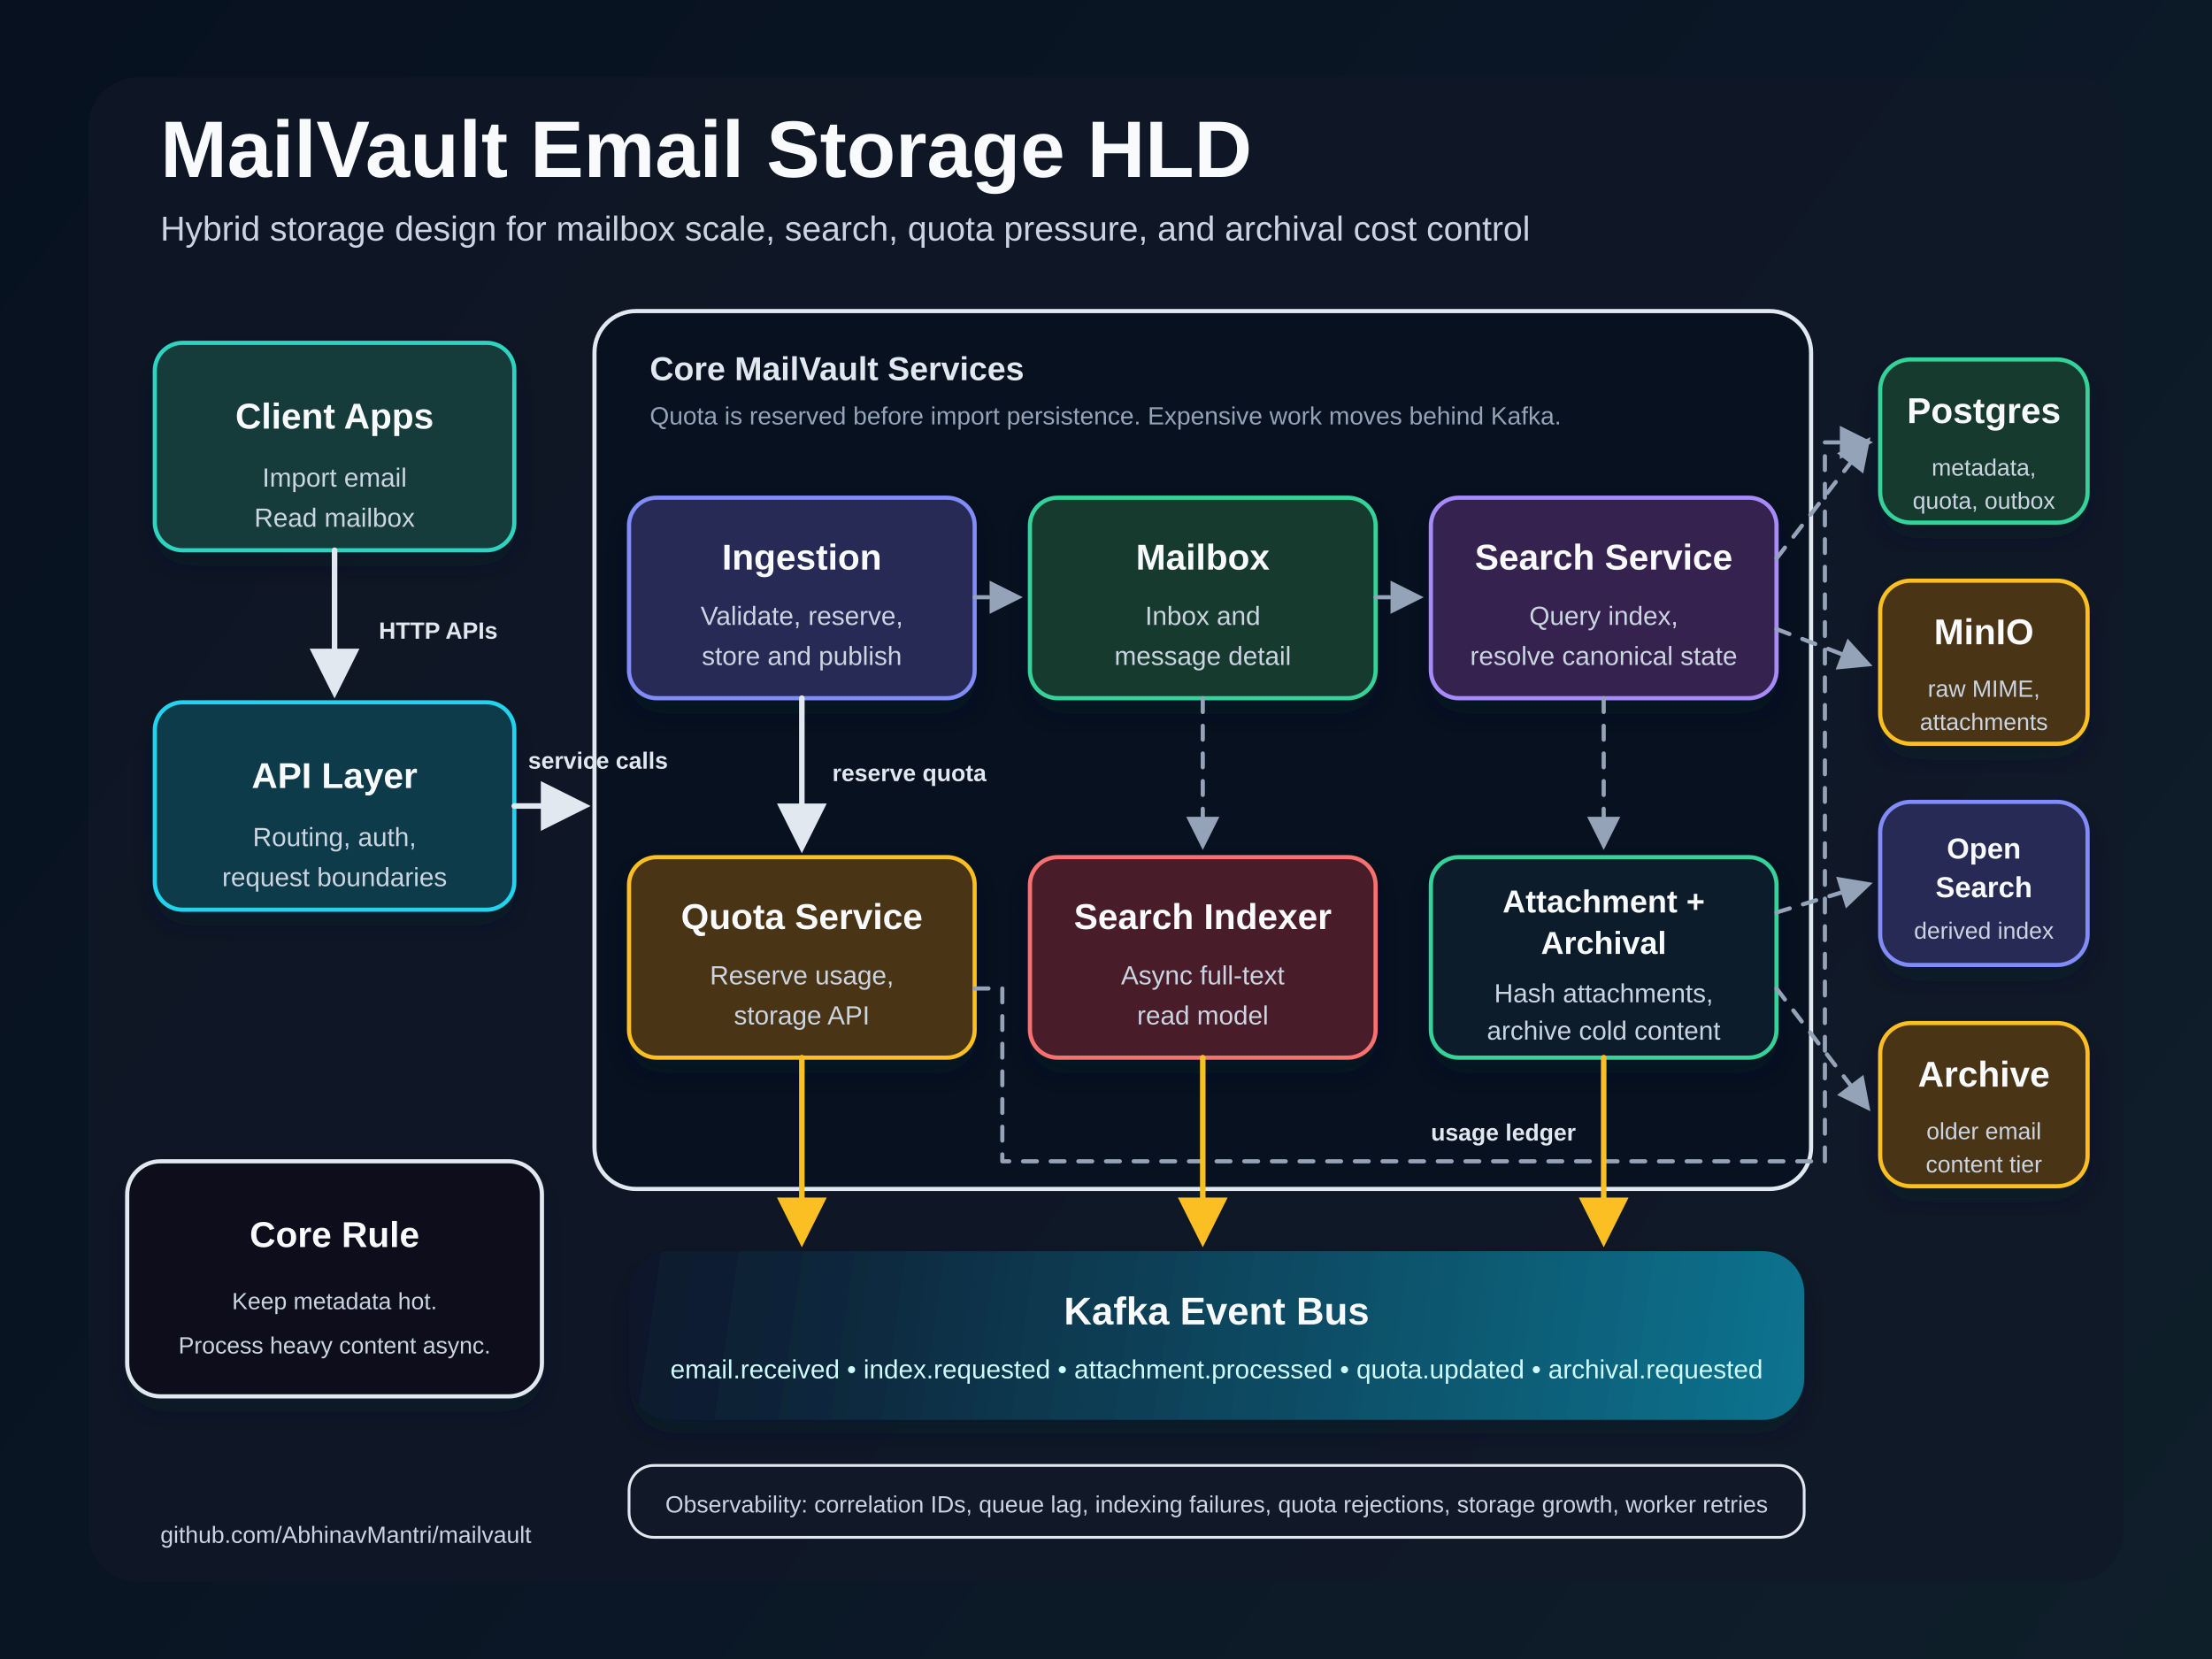
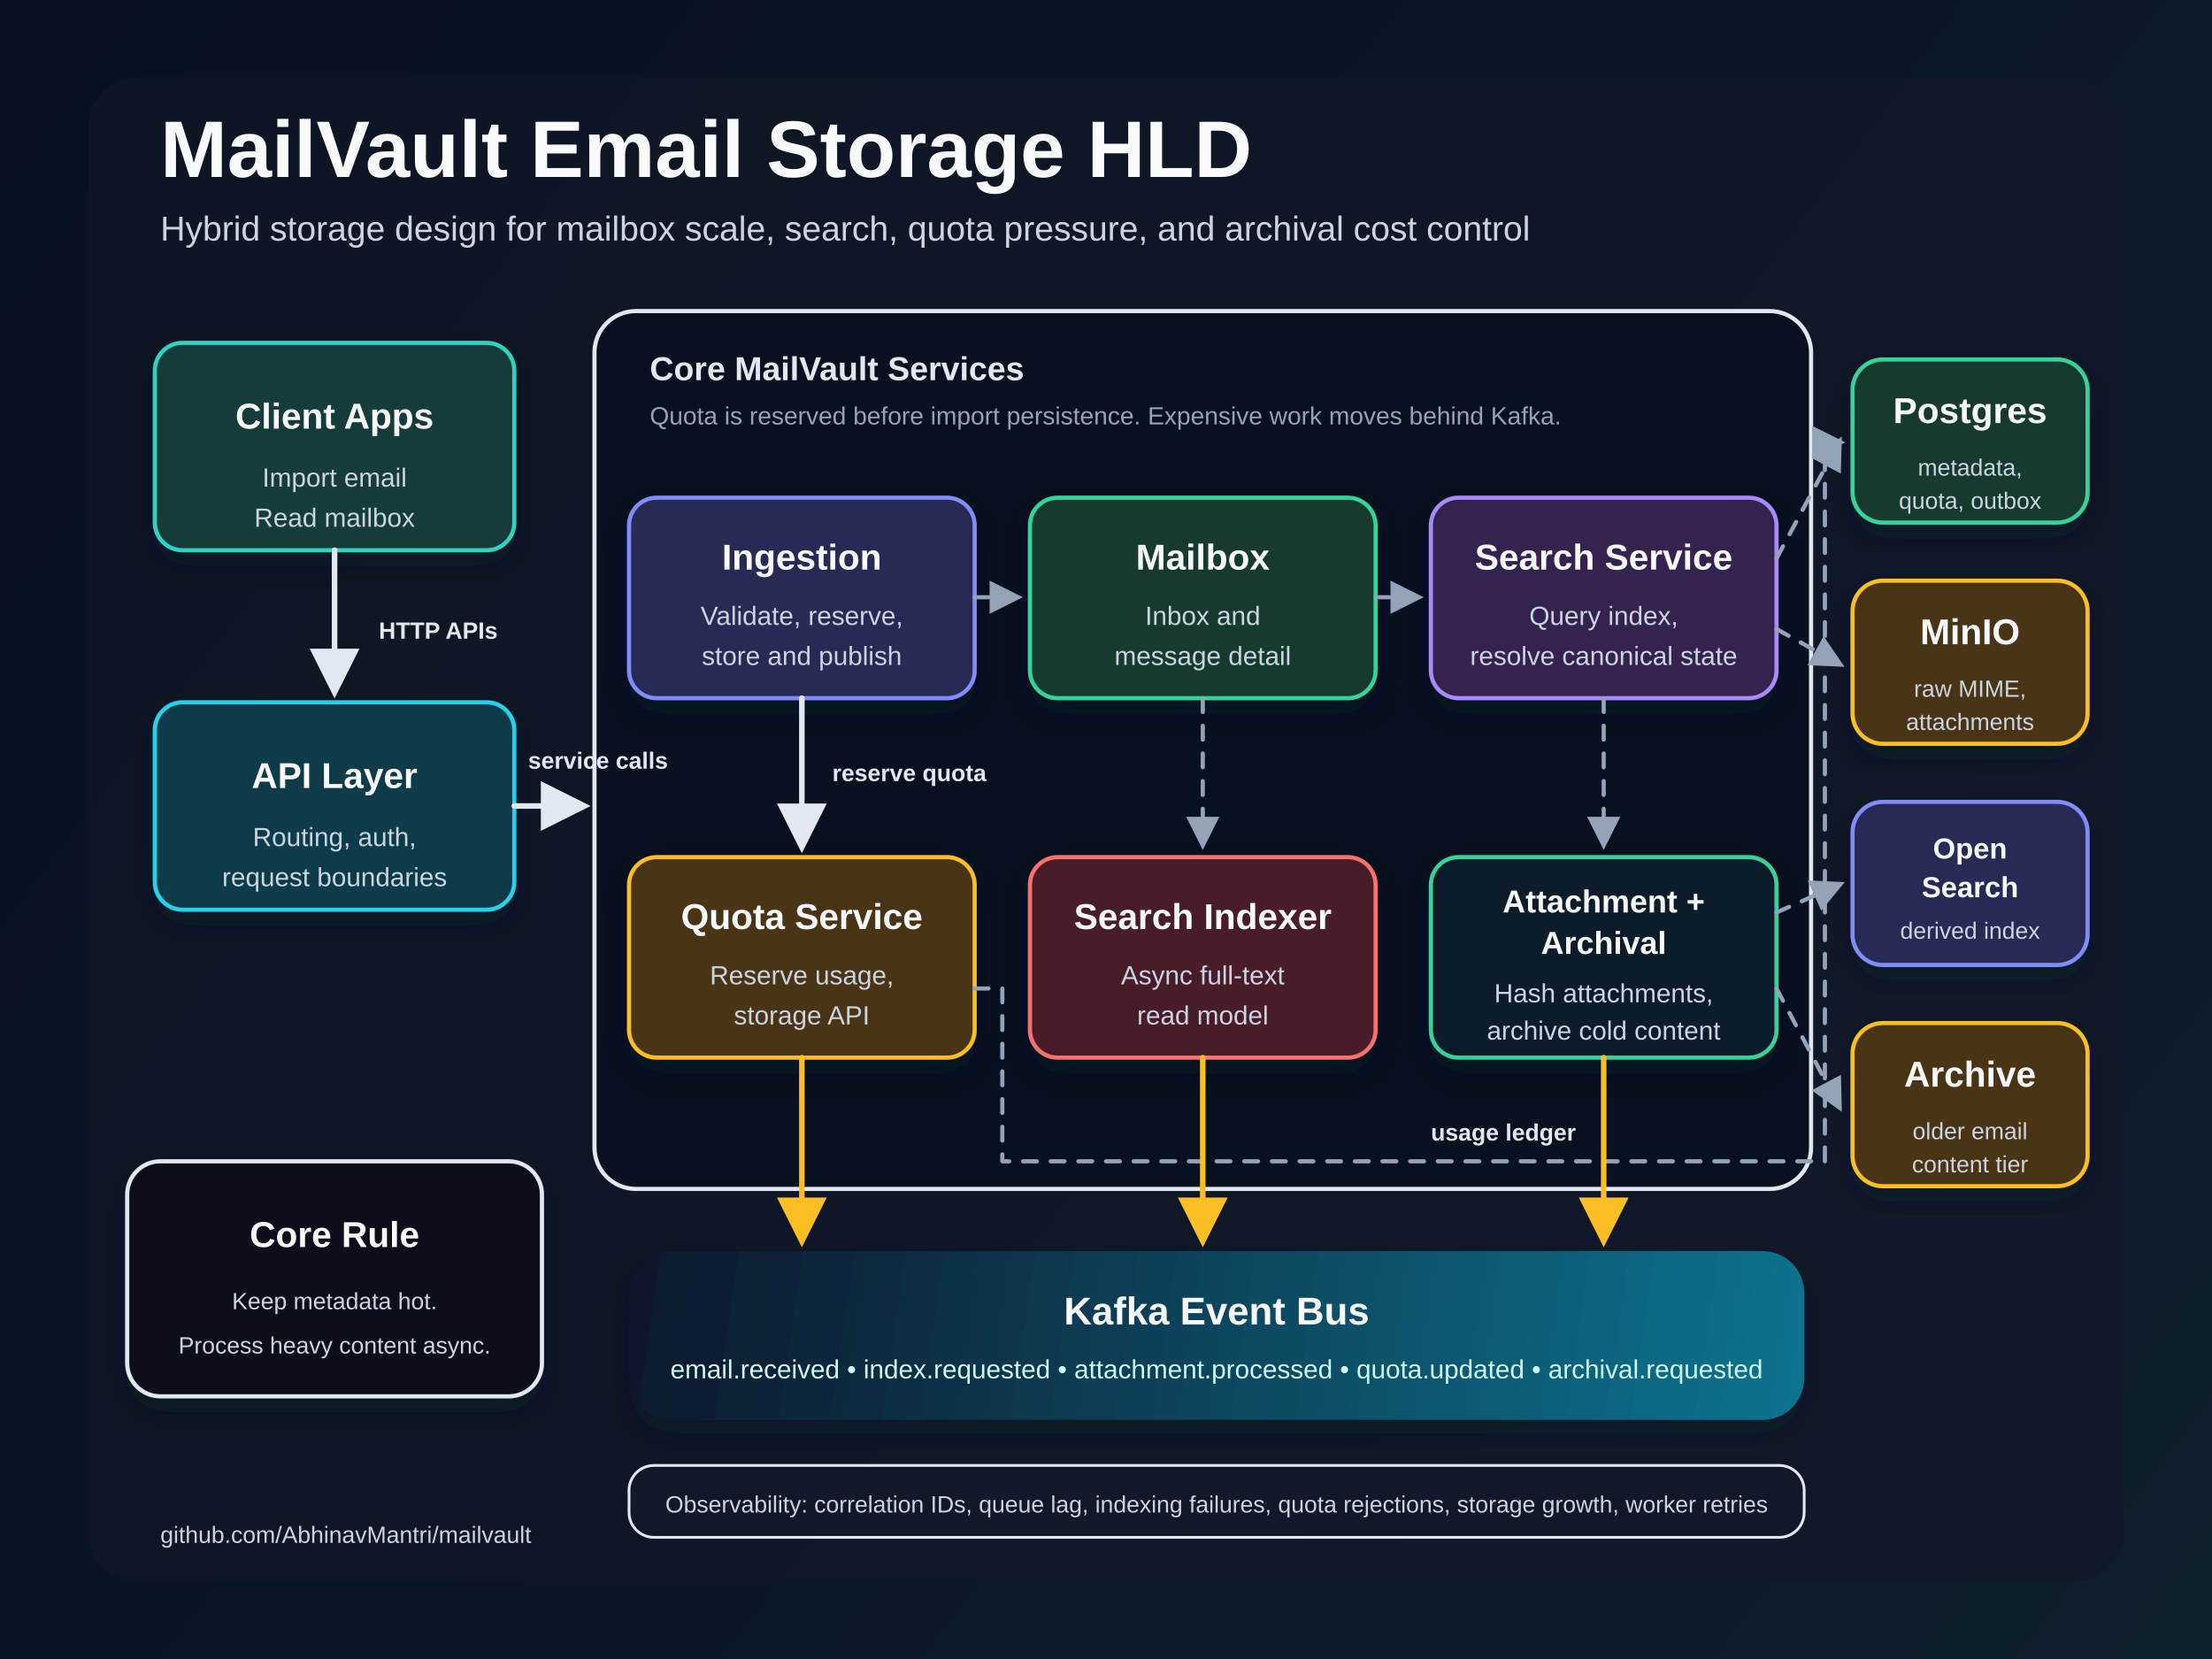
<svg xmlns="http://www.w3.org/2000/svg" width="1600" height="1200" viewBox="0 0 1600 1200" fill="none" role="img" aria-labelledby="title desc">
  <defs>
    <style>
      .title { font: 700 58px Arial, Helvetica, sans-serif; fill: #F8FAFC; }
      .subtitle { font: 400 25px Arial, Helvetica, sans-serif; fill: #CBD5E1; }
      .group-title { font: 700 24px Arial, Helvetica, sans-serif; fill: #E2E8F0; }
      .group-note { font: 400 18px Arial, Helvetica, sans-serif; fill: #94A3B8; }
      .box-title { font: 700 26px Arial, Helvetica, sans-serif; fill: #F8FAFC; }
      .box-title-small { font: 700 23px Arial, Helvetica, sans-serif; fill: #F8FAFC; }
      .box-title-xs { font: 700 21px Arial, Helvetica, sans-serif; fill: #F8FAFC; }
      .box-body { font: 400 19px Arial, Helvetica, sans-serif; fill: #CBD5E1; }
      .callout-body { font: 400 17px Arial, Helvetica, sans-serif; fill: #CBD5E1; }
      .small { font: 400 17px Arial, Helvetica, sans-serif; fill: #CBD5E1; }
      .label { font: 700 17px Arial, Helvetica, sans-serif; fill: #E2E8F0; }
      .white-title { font: 700 28px Arial, Helvetica, sans-serif; fill: #F8FAFC; }
      .white-small { font: 400 19px Arial, Helvetica, sans-serif; fill: #CFFAFE; }
      .arrow { stroke: #E2E8F0; stroke-width: 4; stroke-linecap: round; stroke-linejoin: round; }
      .soft-arrow { stroke: #94A3B8; stroke-width: 3; stroke-linecap: round; stroke-linejoin: round; stroke-dasharray: 10 10; }
      .event-arrow { stroke: #FBBF24; stroke-width: 4; stroke-linecap: round; stroke-linejoin: round; }
      .box { stroke-width: 3; rx: 20; }
    </style>
    <marker id="arrow" viewBox="0 0 10 10" refX="8" refY="5" markerWidth="9" markerHeight="9" orient="auto">
      <path d="M0 0 L10 5 L0 10 z" fill="#E2E8F0" />
    </marker>
    <marker id="softArrow" viewBox="0 0 10 10" refX="8" refY="5" markerWidth="8" markerHeight="8" orient="auto">
      <path d="M0 0 L10 5 L0 10 z" fill="#94A3B8" />
    </marker>
    <marker id="eventArrow" viewBox="0 0 10 10" refX="8" refY="5" markerWidth="9" markerHeight="9" orient="auto">
      <path d="M0 0 L10 5 L0 10 z" fill="#FBBF24" />
    </marker>
    <linearGradient id="pageBg" x1="0" y1="0" x2="1600" y2="1200" gradientUnits="userSpaceOnUse">
      <stop stop-color="#07111F" />
      <stop offset="0.54" stop-color="#0B1726" />
      <stop offset="1" stop-color="#0F1F2A" />
    </linearGradient>
    <linearGradient id="kafkaBg" x1="455" y1="905" x2="1305" y2="1028" gradientUnits="userSpaceOnUse">
      <stop stop-color="#0f172a" />
      <stop offset="1" stop-color="#0E7490" />
    </linearGradient>
    <filter id="shadow" x="-10%" y="-12%" width="120%" height="130%">
      <feDropShadow dx="0" dy="10" stdDeviation="10" flood-color="#0f172a" flood-opacity="0.35" />
    </filter>
  </defs>
  <rect width="1600" height="1200" fill="url(#pageBg)" />
  <rect x="64" y="56" width="1472" height="1088" rx="36" fill="#111827" fill-opacity="0.72" />
  <text x="116" y="128" class="title">MailVault Email Storage HLD</text>
  <text x="116" y="174" class="subtitle">Hybrid storage design for mailbox scale, search, quota pressure, and archival cost control</text>
  <rect x="112" y="248" width="260" height="150" class="box" fill="#123B3A" stroke="#2DD4BF" filter="url(#shadow)" />
  <text x="242" y="310" text-anchor="middle" class="box-title">Client Apps</text>
  <text x="242" y="352" text-anchor="middle" class="box-body">Import email</text>
  <text x="242" y="381" text-anchor="middle" class="box-body">Read mailbox</text>
  <path class="arrow" d="M242 398 L242 498" marker-end="url(#arrow)" />
  <text x="274" y="462" class="label">HTTP APIs</text>
  <rect x="112" y="508" width="260" height="150" class="box" fill="#0E3A4A" stroke="#22D3EE" filter="url(#shadow)" />
  <text x="242" y="570" text-anchor="middle" class="box-title">API Layer</text>
  <text x="242" y="612" text-anchor="middle" class="box-body">Routing, auth,</text>
  <text x="242" y="641" text-anchor="middle" class="box-body">request boundaries</text>
  <rect x="430" y="225" width="880" height="635" rx="30" fill="#07111F" stroke="#E2E8F0" stroke-width="3" />
  <text x="470" y="275" class="group-title">Core MailVault Services</text>
  <text x="470" y="307" class="group-note">Quota is reserved before import persistence. Expensive work moves behind Kafka.</text>
  <path class="arrow" d="M372 583 L420 583" marker-end="url(#arrow)" />
  <text x="382" y="556" class="label">service calls</text>
  <rect x="455" y="360" width="250" height="145" class="box" fill="#252A55" stroke="#818CF8" filter="url(#shadow)" />
  <text x="580" y="412" text-anchor="middle" class="box-title">Ingestion</text>
  <text x="580" y="452" text-anchor="middle" class="box-body">Validate, reserve,</text>
  <text x="580" y="481" text-anchor="middle" class="box-body">store and publish</text>
  <rect x="745" y="360" width="250" height="145" class="box" fill="#173B2D" stroke="#34D399" filter="url(#shadow)" />
  <text x="870" y="412" text-anchor="middle" class="box-title">Mailbox</text>
  <text x="870" y="452" text-anchor="middle" class="box-body">Inbox and</text>
  <text x="870" y="481" text-anchor="middle" class="box-body">message detail</text>
  <rect x="1035" y="360" width="250" height="145" class="box" fill="#34224F" stroke="#A78BFA" filter="url(#shadow)" />
  <text x="1160" y="412" text-anchor="middle" class="box-title">Search Service</text>
  <text x="1160" y="452" text-anchor="middle" class="box-body">Query index,</text>
  <text x="1160" y="481" text-anchor="middle" class="box-body">resolve canonical state</text>
  <rect x="455" y="620" width="250" height="145" class="box" fill="#4A3415" stroke="#FBBF24" filter="url(#shadow)" />
  <text x="580" y="672" text-anchor="middle" class="box-title">Quota Service</text>
  <text x="580" y="712" text-anchor="middle" class="box-body">Reserve usage,</text>
  <text x="580" y="741" text-anchor="middle" class="box-body">storage API</text>
  <rect x="745" y="620" width="250" height="145" class="box" fill="#4A1F2A" stroke="#F87171" filter="url(#shadow)" />
  <text x="870" y="672" text-anchor="middle" class="box-title">Search Indexer</text>
  <text x="870" y="712" text-anchor="middle" class="box-body">Async full-text</text>
  <text x="870" y="741" text-anchor="middle" class="box-body">read model</text>
  <rect x="1035" y="620" width="250" height="145" class="box" fill="#0F1F2A" stroke="#34D399" filter="url(#shadow)" />
  <text x="1160" y="660" text-anchor="middle" class="box-title-small">Attachment +</text>
  <text x="1160" y="690" text-anchor="middle" class="box-title-small">Archival</text>
  <text x="1160" y="725" text-anchor="middle" class="box-body">Hash attachments,</text>
  <text x="1160" y="752" text-anchor="middle" class="box-body">archive cold content</text>
-   <rect x="1360" y="260" width="150" height="118" rx="22" fill="#173B2D" stroke="#34D399" stroke-width="3" filter="url(#shadow)" />
-   <text x="1435" y="306" text-anchor="middle" class="box-title">Postgres</text>
-   <text x="1435" y="344" text-anchor="middle" class="small">metadata,</text>
-   <text x="1435" y="368" text-anchor="middle" class="small">quota, outbox</text>
-   <rect x="1360" y="420" width="150" height="118" rx="22" fill="#4A3415" stroke="#FBBF24" stroke-width="3" filter="url(#shadow)" />
-   <text x="1435" y="466" text-anchor="middle" class="box-title">MinIO</text>
-   <text x="1435" y="504" text-anchor="middle" class="small">raw MIME,</text>
-   <text x="1435" y="528" text-anchor="middle" class="small">attachments</text>
-   <rect x="1360" y="580" width="150" height="118" rx="22" fill="#252A55" stroke="#818CF8" stroke-width="3" filter="url(#shadow)" />
-   <text x="1435" y="621" text-anchor="middle" class="box-title-xs">Open</text>
-   <text x="1435" y="649" text-anchor="middle" class="box-title-xs">Search</text>
-   <text x="1435" y="679" text-anchor="middle" class="small">derived index</text>
-   <rect x="1360" y="740" width="150" height="118" rx="22" fill="#4A3415" stroke="#FBBF24" stroke-width="3" filter="url(#shadow)" />
-   <text x="1435" y="786" text-anchor="middle" class="box-title">Archive</text>
-   <text x="1435" y="824" text-anchor="middle" class="small">older email</text>
-   <text x="1435" y="848" text-anchor="middle" class="small">content tier</text>
+   <rect x="1340" y="260" width="170" height="118" rx="22" fill="#173B2D" stroke="#34D399" stroke-width="3" filter="url(#shadow)" />
+   <text x="1425" y="306" text-anchor="middle" class="box-title">Postgres</text>
+   <text x="1425" y="344" text-anchor="middle" class="small">metadata,</text>
+   <text x="1425" y="368" text-anchor="middle" class="small">quota, outbox</text>
+   <rect x="1340" y="420" width="170" height="118" rx="22" fill="#4A3415" stroke="#FBBF24" stroke-width="3" filter="url(#shadow)" />
+   <text x="1425" y="466" text-anchor="middle" class="box-title">MinIO</text>
+   <text x="1425" y="504" text-anchor="middle" class="small">raw MIME,</text>
+   <text x="1425" y="528" text-anchor="middle" class="small">attachments</text>
+   <rect x="1340" y="580" width="170" height="118" rx="22" fill="#252A55" stroke="#818CF8" stroke-width="3" filter="url(#shadow)" />
+   <text x="1425" y="621" text-anchor="middle" class="box-title-xs">Open</text>
+   <text x="1425" y="649" text-anchor="middle" class="box-title-xs">Search</text>
+   <text x="1425" y="679" text-anchor="middle" class="small">derived index</text>
+   <rect x="1340" y="740" width="170" height="118" rx="22" fill="#4A3415" stroke="#FBBF24" stroke-width="3" filter="url(#shadow)" />
+   <text x="1425" y="786" text-anchor="middle" class="box-title">Archive</text>
+   <text x="1425" y="824" text-anchor="middle" class="small">older email</text>
+   <text x="1425" y="848" text-anchor="middle" class="small">content tier</text>
  <path class="soft-arrow" d="M705 432 L735 432" marker-end="url(#softArrow)" />
  <path class="soft-arrow" d="M995 432 L1025 432" marker-end="url(#softArrow)" />
  <path class="arrow" d="M580 505 L580 610" marker-end="url(#arrow)" />
  <text x="602" y="565" class="label">reserve quota</text>
  <path class="soft-arrow" d="M870 505 L870 610" marker-end="url(#softArrow)" />
  <path class="soft-arrow" d="M1160 505 L1160 610" marker-end="url(#softArrow)" />
-   <path class="soft-arrow" d="M1285 404 L1350 320" marker-end="url(#softArrow)" />
-   <path class="soft-arrow" d="M1285 455 L1350 480" marker-end="url(#softArrow)" />
-   <path class="soft-arrow" d="M705 715 L725 715 L725 840 L1320 840 L1320 320 L1350 320" marker-end="url(#softArrow)" />
+   <path class="soft-arrow" d="M1285 404 L1330 320" marker-end="url(#softArrow)" />
+   <path class="soft-arrow" d="M1285 455 L1330 480" marker-end="url(#softArrow)" />
+   <path class="soft-arrow" d="M705 715 L725 715 L725 840 L1320 840 L1320 320 L1330 320" marker-end="url(#softArrow)" />
  <text x="1035" y="825" class="label">usage ledger</text>
-   <path class="soft-arrow" d="M1285 660 L1350 640" marker-end="url(#softArrow)" />
-   <path class="soft-arrow" d="M1285 715 L1350 800" marker-end="url(#softArrow)" />
+   <path class="soft-arrow" d="M1285 660 L1330 640" marker-end="url(#softArrow)" />
+   <path class="soft-arrow" d="M1285 715 L1330 800" marker-end="url(#softArrow)" />
  <rect x="455" y="905" width="850" height="122" rx="30" fill="url(#kafkaBg)" filter="url(#shadow)" />
  <text x="880" y="958" text-anchor="middle" class="white-title">Kafka Event Bus</text>
  <text x="880" y="997" text-anchor="middle" class="white-small">email.received • index.requested • attachment.processed • quota.updated • archival.requested</text>
  <path class="event-arrow" d="M580 765 L580 895" marker-end="url(#eventArrow)" />
  <path class="event-arrow" d="M870 765 L870 895" marker-end="url(#eventArrow)" />
  <path class="event-arrow" d="M1160 765 L1160 895" marker-end="url(#eventArrow)" />
  <rect x="92" y="840" width="300" height="170" rx="24" fill="#07111F" stroke="#E2E8F0" stroke-width="3" filter="url(#shadow)" />
  <text x="242" y="902" text-anchor="middle" class="box-title">Core Rule</text>
  <text x="242" y="947" text-anchor="middle" class="callout-body">Keep metadata hot.</text>
  <text x="242" y="979" text-anchor="middle" class="callout-body">Process heavy content async.</text>
  <rect x="455" y="1060" width="850" height="52" rx="18" fill="#111827" stroke="#E2E8F0" stroke-width="2" />
  <text x="880" y="1094" text-anchor="middle" class="small">Observability: correlation IDs, queue lag, indexing failures, quota rejections, storage growth, worker retries</text>
  <text x="116" y="1116" class="small">github.com/AbhinavMantri/mailvault</text>
</svg>
